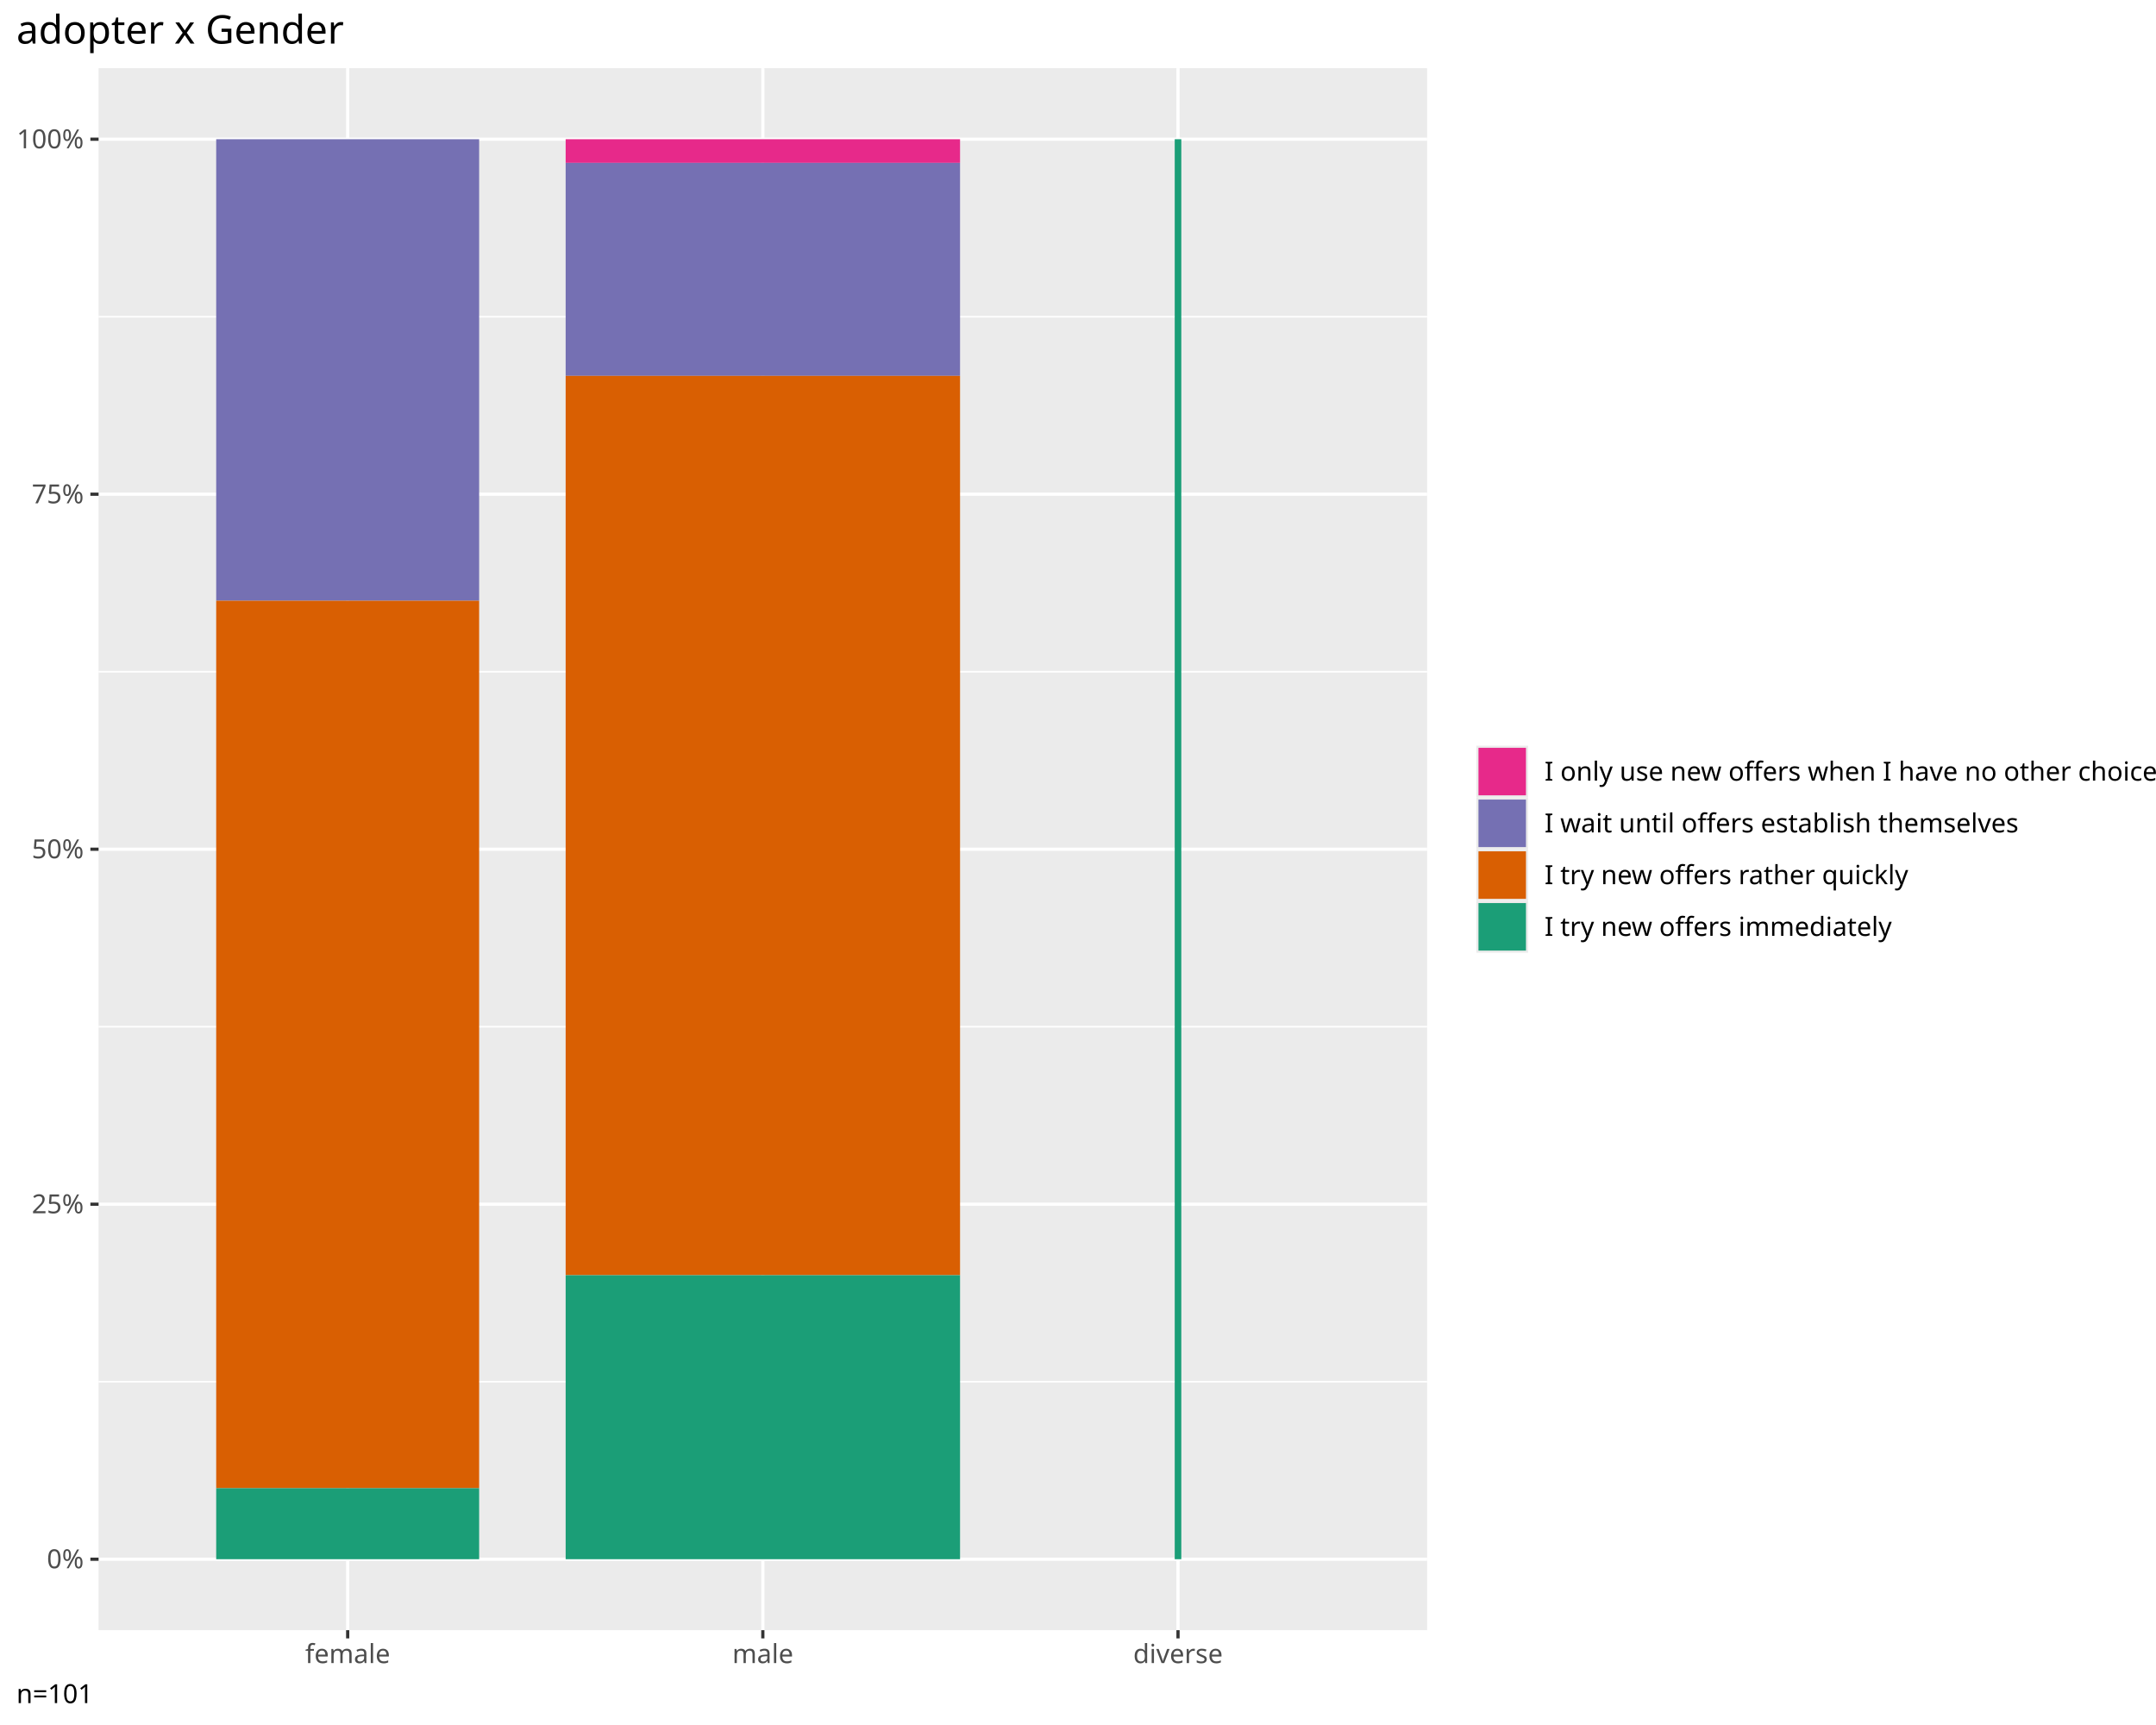
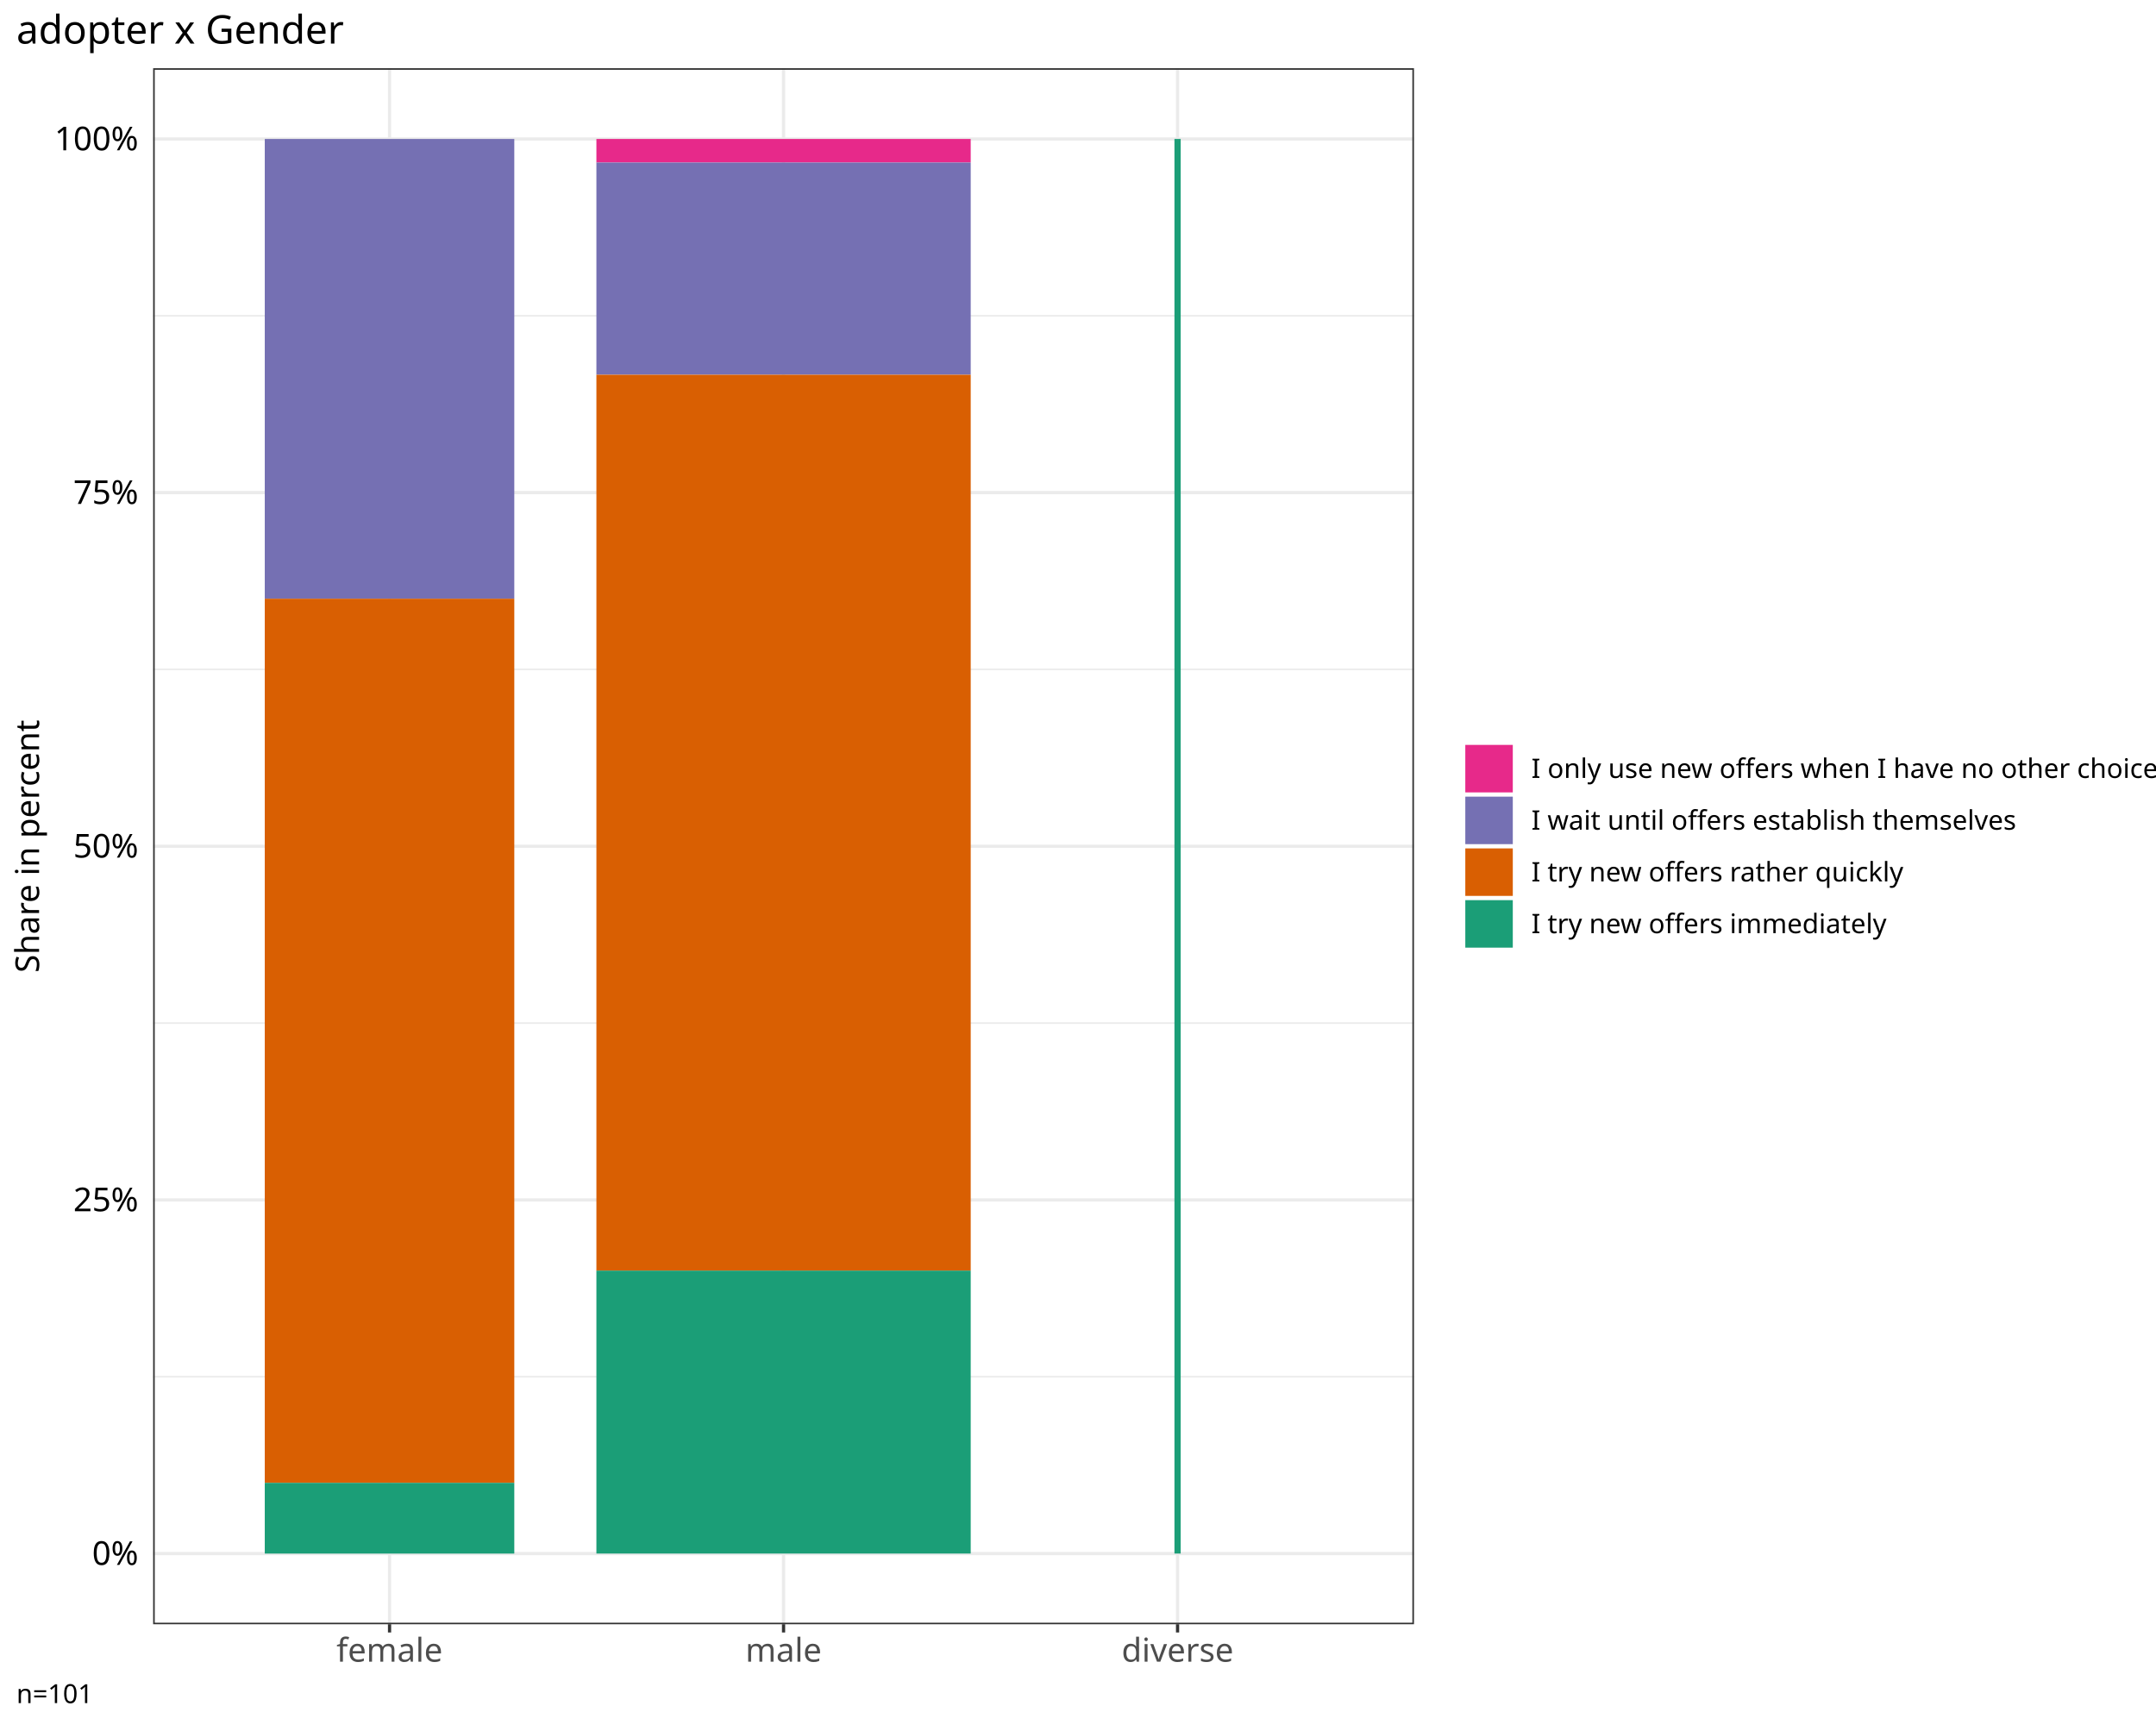
<svg xmlns="http://www.w3.org/2000/svg" class="svglite" data-engine-version="2.0" width="720.00pt" height="576.00pt" viewBox="0 0 720.00 576.00">
  <defs>
    <style type="text/css">
    .svglite line, .svglite polyline, .svglite polygon, .svglite path, .svglite rect, .svglite circle {
      fill: none;
      stroke: #000000;
      stroke-linecap: round;
      stroke-linejoin: round;
      stroke-miterlimit: 10.00;
    }
  </style>
  </defs>
  <rect width="100%" height="100%" style="stroke: none; fill: #FFFFFF;" />
  <defs>
    <clipPath id="cpMC4wMHw3MjAuMDB8MC4wMHw1NzYuMDA=">
      <rect x="0.00" y="0.00" width="720.00" height="576.00" />
    </clipPath>
  </defs>
  <g clip-path="url(#cpMC4wMHw3MjAuMDB8MC4wMHw1NzYuMDA=)">
    <rect x="0.00" y="0.00" width="720.00" height="576.00" style="stroke-width: 1.07; stroke: #FFFFFF; fill: #FFFFFF;" />
  </g>
  <defs>
-     <clipPath id="cpMzIuOTJ8NDc2LjU5fDIyLjc4fDU0NC4zNA==">
-       <rect x="32.92" y="22.78" width="443.67" height="521.56" />
+     <clipPath id="cpNTEuMTR8NDcyLjIwfDIyLjc4fDU0Mi4zNw==">
+       <rect x="51.14" y="22.78" width="421.06" height="519.59" />
    </clipPath>
  </defs>
-   <g clip-path="url(#cpMzIuOTJ8NDc2LjU5fDIyLjc4fDU0NC4zNA==)">
-     <rect x="32.92" y="22.78" width="443.67" height="521.56" style="stroke-width: 1.07; stroke: none; fill: #EBEBEB;" />
-     <polyline points="32.92,461.37 476.59,461.37 " style="stroke-width: 0.53; stroke: #FFFFFF; stroke-linecap: butt;" />
-     <polyline points="32.92,342.83 476.59,342.83 " style="stroke-width: 0.53; stroke: #FFFFFF; stroke-linecap: butt;" />
-     <polyline points="32.92,224.30 476.59,224.30 " style="stroke-width: 0.53; stroke: #FFFFFF; stroke-linecap: butt;" />
-     <polyline points="32.92,105.76 476.59,105.76 " style="stroke-width: 0.53; stroke: #FFFFFF; stroke-linecap: butt;" />
-     <polyline points="32.92,520.64 476.59,520.64 " style="stroke-width: 1.07; stroke: #FFFFFF; stroke-linecap: butt;" />
-     <polyline points="32.92,402.10 476.59,402.10 " style="stroke-width: 1.07; stroke: #FFFFFF; stroke-linecap: butt;" />
-     <polyline points="32.92,283.56 476.59,283.56 " style="stroke-width: 1.07; stroke: #FFFFFF; stroke-linecap: butt;" />
-     <polyline points="32.92,165.03 476.59,165.03 " style="stroke-width: 1.07; stroke: #FFFFFF; stroke-linecap: butt;" />
-     <polyline points="32.92,46.49 476.59,46.49 " style="stroke-width: 1.07; stroke: #FFFFFF; stroke-linecap: butt;" />
-     <polyline points="116.11,544.34 116.11,22.78 " style="stroke-width: 1.07; stroke: #FFFFFF; stroke-linecap: butt;" />
-     <polyline points="254.75,544.34 254.75,22.78 " style="stroke-width: 1.07; stroke: #FFFFFF; stroke-linecap: butt;" />
-     <polyline points="393.40,544.34 393.40,22.78 " style="stroke-width: 1.07; stroke: #FFFFFF; stroke-linecap: butt;" />
-     <rect x="72.20" y="46.49" width="87.81" height="154.10" style="stroke-width: 1.07; stroke: none; stroke-linecap: butt; stroke-linejoin: miter; fill: #7570B3;" />
-     <rect x="72.20" y="200.59" width="87.81" height="296.34" style="stroke-width: 1.07; stroke: none; stroke-linecap: butt; stroke-linejoin: miter; fill: #D95F02;" />
-     <rect x="72.20" y="496.93" width="87.81" height="23.71" style="stroke-width: 1.07; stroke: none; stroke-linecap: butt; stroke-linejoin: miter; fill: #1B9E77;" />
-     <rect x="188.90" y="46.49" width="131.71" height="7.90" style="stroke-width: 1.07; stroke: none; stroke-linecap: butt; stroke-linejoin: miter; fill: #E7298A;" />
-     <rect x="188.90" y="54.39" width="131.71" height="71.12" style="stroke-width: 1.07; stroke: none; stroke-linecap: butt; stroke-linejoin: miter; fill: #7570B3;" />
-     <rect x="188.90" y="125.51" width="131.71" height="300.29" style="stroke-width: 1.07; stroke: none; stroke-linecap: butt; stroke-linejoin: miter; fill: #D95F02;" />
-     <rect x="188.90" y="425.81" width="131.71" height="94.83" style="stroke-width: 1.07; stroke: none; stroke-linecap: butt; stroke-linejoin: miter; fill: #1B9E77;" />
-     <rect x="392.30" y="46.49" width="2.20" height="474.15" style="stroke-width: 1.07; stroke: none; stroke-linecap: butt; stroke-linejoin: miter; fill: #1B9E77;" />
+   <g clip-path="url(#cpNTEuMTR8NDcyLjIwfDIyLjc4fDU0Mi4zNw==)">
+     <rect x="51.14" y="22.78" width="421.06" height="519.59" style="stroke-width: 1.07; stroke: none; fill: #FFFFFF;" />
+     <polyline points="51.14,459.71 472.20,459.71 " style="stroke-width: 0.53; stroke: #EBEBEB; stroke-linecap: butt;" />
+     <polyline points="51.14,341.62 472.20,341.62 " style="stroke-width: 0.53; stroke: #EBEBEB; stroke-linecap: butt;" />
+     <polyline points="51.14,223.53 472.20,223.53 " style="stroke-width: 0.53; stroke: #EBEBEB; stroke-linecap: butt;" />
+     <polyline points="51.14,105.45 472.20,105.45 " style="stroke-width: 0.53; stroke: #EBEBEB; stroke-linecap: butt;" />
+     <polyline points="51.14,518.76 472.20,518.76 " style="stroke-width: 1.07; stroke: #EBEBEB; stroke-linecap: butt;" />
+     <polyline points="51.14,400.67 472.20,400.67 " style="stroke-width: 1.07; stroke: #EBEBEB; stroke-linecap: butt;" />
+     <polyline points="51.14,282.58 472.20,282.58 " style="stroke-width: 1.07; stroke: #EBEBEB; stroke-linecap: butt;" />
+     <polyline points="51.14,164.49 472.20,164.49 " style="stroke-width: 1.07; stroke: #EBEBEB; stroke-linecap: butt;" />
+     <polyline points="51.14,46.40 472.20,46.40 " style="stroke-width: 1.07; stroke: #EBEBEB; stroke-linecap: butt;" />
+     <polyline points="130.09,542.37 130.09,22.78 " style="stroke-width: 1.07; stroke: #EBEBEB; stroke-linecap: butt;" />
+     <polyline points="261.67,542.37 261.67,22.78 " style="stroke-width: 1.07; stroke: #EBEBEB; stroke-linecap: butt;" />
+     <polyline points="393.25,542.37 393.25,22.78 " style="stroke-width: 1.07; stroke: #EBEBEB; stroke-linecap: butt;" />
+     <rect x="88.42" y="46.40" width="83.33" height="153.52" style="stroke-width: 1.07; stroke: none; stroke-linecap: butt; stroke-linejoin: miter; fill: #7570B3;" />
+     <rect x="88.42" y="199.92" width="83.33" height="295.22" style="stroke-width: 1.07; stroke: none; stroke-linecap: butt; stroke-linejoin: miter; fill: #D95F02;" />
+     <rect x="88.42" y="495.14" width="83.33" height="23.62" style="stroke-width: 1.07; stroke: none; stroke-linecap: butt; stroke-linejoin: miter; fill: #1B9E77;" />
+     <rect x="199.17" y="46.40" width="125.00" height="7.87" style="stroke-width: 1.07; stroke: none; stroke-linecap: butt; stroke-linejoin: miter; fill: #E7298A;" />
+     <rect x="199.17" y="54.27" width="125.00" height="70.85" style="stroke-width: 1.07; stroke: none; stroke-linecap: butt; stroke-linejoin: miter; fill: #7570B3;" />
+     <rect x="199.17" y="125.13" width="125.00" height="299.16" style="stroke-width: 1.07; stroke: none; stroke-linecap: butt; stroke-linejoin: miter; fill: #D95F02;" />
+     <rect x="199.17" y="424.28" width="125.00" height="94.47" style="stroke-width: 1.07; stroke: none; stroke-linecap: butt; stroke-linejoin: miter; fill: #1B9E77;" />
+     <rect x="392.21" y="46.40" width="2.08" height="472.35" style="stroke-width: 1.07; stroke: none; stroke-linecap: butt; stroke-linejoin: miter; fill: #1B9E77;" />
+     <rect x="51.14" y="22.78" width="421.06" height="519.59" style="stroke-width: 1.07; stroke: #333333;" />
  </g>
  <g clip-path="url(#cpMC4wMHw3MjAuMDB8MC4wMHw1NzYuMDA=)">
-     <text x="27.99" y="523.66" text-anchor="end" style="font-size: 8.80px; fill: #4D4D4D; font-family: sans;" textLength="12.72px" lengthAdjust="spacingAndGlyphs">0%</text>
-     <text x="27.99" y="405.13" text-anchor="end" style="font-size: 8.80px; fill: #4D4D4D; font-family: sans;" textLength="17.61px" lengthAdjust="spacingAndGlyphs">25%</text>
-     <text x="27.99" y="286.59" text-anchor="end" style="font-size: 8.80px; fill: #4D4D4D; font-family: sans;" textLength="17.61px" lengthAdjust="spacingAndGlyphs">50%</text>
-     <text x="27.99" y="168.06" text-anchor="end" style="font-size: 8.80px; fill: #4D4D4D; font-family: sans;" textLength="17.61px" lengthAdjust="spacingAndGlyphs">75%</text>
-     <text x="27.99" y="49.52" text-anchor="end" style="font-size: 8.80px; fill: #4D4D4D; font-family: sans;" textLength="22.51px" lengthAdjust="spacingAndGlyphs">100%</text>
-     <polyline points="30.18,520.64 32.92,520.64 " style="stroke-width: 1.07; stroke: #333333; stroke-linecap: butt;" />
-     <polyline points="30.18,402.10 32.92,402.10 " style="stroke-width: 1.07; stroke: #333333; stroke-linecap: butt;" />
-     <polyline points="30.18,283.56 32.92,283.56 " style="stroke-width: 1.07; stroke: #333333; stroke-linecap: butt;" />
-     <polyline points="30.18,165.03 32.92,165.03 " style="stroke-width: 1.07; stroke: #333333; stroke-linecap: butt;" />
-     <polyline points="30.18,46.49 32.92,46.49 " style="stroke-width: 1.07; stroke: #333333; stroke-linecap: butt;" />
-     <polyline points="116.11,547.08 116.11,544.34 " style="stroke-width: 1.07; stroke: #333333; stroke-linecap: butt;" />
-     <polyline points="254.75,547.08 254.75,544.34 " style="stroke-width: 1.07; stroke: #333333; stroke-linecap: butt;" />
-     <polyline points="393.40,547.08 393.40,544.34 " style="stroke-width: 1.07; stroke: #333333; stroke-linecap: butt;" />
-     <text x="116.11" y="555.33" text-anchor="middle" style="font-size: 8.80px; fill: #4D4D4D; font-family: sans;" textLength="26.42px" lengthAdjust="spacingAndGlyphs">female</text>
-     <text x="254.75" y="555.33" text-anchor="middle" style="font-size: 8.80px; fill: #4D4D4D; font-family: sans;" textLength="19.08px" lengthAdjust="spacingAndGlyphs">male</text>
-     <text x="393.40" y="555.33" text-anchor="middle" style="font-size: 8.80px; fill: #4D4D4D; font-family: sans;" textLength="28.37px" lengthAdjust="spacingAndGlyphs">diverse</text>
-     <rect x="487.55" y="243.52" width="226.97" height="80.08" style="stroke-width: 1.07; stroke: none; fill: #FFFFFF;" />
-     <rect x="493.03" y="249.00" width="17.28" height="17.28" style="stroke-width: 1.07; stroke: none; fill: #EBEBEB;" />
-     <rect x="493.74" y="249.71" width="15.86" height="15.86" style="stroke-width: 1.07; stroke: none; stroke-linecap: butt; stroke-linejoin: miter; fill: #E7298A;" />
-     <rect x="493.03" y="266.28" width="17.28" height="17.28" style="stroke-width: 1.07; stroke: none; fill: #EBEBEB;" />
-     <rect x="493.74" y="266.99" width="15.86" height="15.86" style="stroke-width: 1.07; stroke: none; stroke-linecap: butt; stroke-linejoin: miter; fill: #7570B3;" />
-     <rect x="493.03" y="283.56" width="17.28" height="17.28" style="stroke-width: 1.07; stroke: none; fill: #EBEBEB;" />
-     <rect x="493.74" y="284.27" width="15.86" height="15.86" style="stroke-width: 1.07; stroke: none; stroke-linecap: butt; stroke-linejoin: miter; fill: #D95F02;" />
-     <rect x="493.03" y="300.84" width="17.28" height="17.28" style="stroke-width: 1.07; stroke: none; fill: #EBEBEB;" />
-     <rect x="493.74" y="301.55" width="15.86" height="15.86" style="stroke-width: 1.07; stroke: none; stroke-linecap: butt; stroke-linejoin: miter; fill: #1B9E77;" />
-     <text x="515.79" y="260.67" style="font-size: 8.80px; font-family: sans;" textLength="193.25px" lengthAdjust="spacingAndGlyphs">I only use new offers when I have no other choice</text>
-     <text x="515.79" y="277.95" style="font-size: 8.80px; font-family: sans;" textLength="147.73px" lengthAdjust="spacingAndGlyphs">I wait until offers establish themselves</text>
-     <text x="515.79" y="295.23" style="font-size: 8.80px; font-family: sans;" textLength="112.50px" lengthAdjust="spacingAndGlyphs">I try new offers rather quickly</text>
-     <text x="515.79" y="312.51" style="font-size: 8.80px; font-family: sans;" textLength="107.12px" lengthAdjust="spacingAndGlyphs">I try new offers immediately</text>
+     <text x="46.21" y="522.54" text-anchor="end" style="font-size: 11.00px; font-family: sans;" textLength="15.90px" lengthAdjust="spacingAndGlyphs">0%</text>
+     <text x="46.21" y="404.45" text-anchor="end" style="font-size: 11.00px; font-family: sans;" textLength="22.02px" lengthAdjust="spacingAndGlyphs">25%</text>
+     <text x="46.21" y="286.36" text-anchor="end" style="font-size: 11.00px; font-family: sans;" textLength="22.02px" lengthAdjust="spacingAndGlyphs">50%</text>
+     <text x="46.21" y="168.27" text-anchor="end" style="font-size: 11.00px; font-family: sans;" textLength="22.02px" lengthAdjust="spacingAndGlyphs">75%</text>
+     <text x="46.21" y="50.19" text-anchor="end" style="font-size: 11.00px; font-family: sans;" textLength="28.14px" lengthAdjust="spacingAndGlyphs">100%</text>
+     <polyline points="130.09,545.11 130.09,542.37 " style="stroke-width: 1.07; stroke: #333333; stroke-linecap: butt;" />
+     <polyline points="261.67,545.11 261.67,542.37 " style="stroke-width: 1.07; stroke: #333333; stroke-linecap: butt;" />
+     <polyline points="393.25,545.11 393.25,542.37 " style="stroke-width: 1.07; stroke: #333333; stroke-linecap: butt;" />
+     <text x="130.09" y="554.87" text-anchor="middle" style="font-size: 11.00px; fill: #4D4D4D; font-family: sans;" textLength="33.02px" lengthAdjust="spacingAndGlyphs">female</text>
+     <text x="261.67" y="554.87" text-anchor="middle" style="font-size: 11.00px; fill: #4D4D4D; font-family: sans;" textLength="23.85px" lengthAdjust="spacingAndGlyphs">male</text>
+     <text x="393.25" y="554.87" text-anchor="middle" style="font-size: 11.00px; fill: #4D4D4D; font-family: sans;" textLength="35.47px" lengthAdjust="spacingAndGlyphs">diverse</text>
+     <text transform="translate(13.05,282.58) rotate(-90)" text-anchor="middle" style="font-size: 11.00px; font-family: sans;" textLength="80.72px" lengthAdjust="spacingAndGlyphs">Share in percent</text>
+     <rect x="483.16" y="242.54" width="231.36" height="80.08" style="stroke-width: 1.07; stroke: none; fill: #FFFFFF;" />
+     <rect x="488.64" y="248.02" width="17.28" height="17.28" style="stroke-width: 1.07; stroke: none; fill: #FFFFFF;" />
+     <rect x="489.34" y="248.73" width="15.86" height="15.86" style="stroke-width: 1.07; stroke: none; stroke-linecap: butt; stroke-linejoin: miter; fill: #E7298A;" />
+     <rect x="488.64" y="265.30" width="17.28" height="17.28" style="stroke-width: 1.07; stroke: none; fill: #FFFFFF;" />
+     <rect x="489.34" y="266.01" width="15.86" height="15.86" style="stroke-width: 1.07; stroke: none; stroke-linecap: butt; stroke-linejoin: miter; fill: #7570B3;" />
+     <rect x="488.64" y="282.58" width="17.28" height="17.28" style="stroke-width: 1.07; stroke: none; fill: #FFFFFF;" />
+     <rect x="489.34" y="283.29" width="15.86" height="15.86" style="stroke-width: 1.07; stroke: none; stroke-linecap: butt; stroke-linejoin: miter; fill: #D95F02;" />
+     <rect x="488.64" y="299.86" width="17.28" height="17.28" style="stroke-width: 1.07; stroke: none; fill: #FFFFFF;" />
+     <rect x="489.34" y="300.57" width="15.86" height="15.86" style="stroke-width: 1.07; stroke: none; stroke-linecap: butt; stroke-linejoin: miter; fill: #1B9E77;" />
+     <text x="511.40" y="259.76" style="font-size: 9.00px; font-family: sans;" textLength="197.65px" lengthAdjust="spacingAndGlyphs">I only use new offers when I have no other choice</text>
+     <text x="511.40" y="277.04" style="font-size: 9.00px; font-family: sans;" textLength="151.09px" lengthAdjust="spacingAndGlyphs">I wait until offers establish themselves</text>
+     <text x="511.40" y="294.32" style="font-size: 9.00px; font-family: sans;" textLength="115.06px" lengthAdjust="spacingAndGlyphs">I try new offers rather quickly</text>
+     <text x="511.40" y="311.60" style="font-size: 9.00px; font-family: sans;" textLength="109.55px" lengthAdjust="spacingAndGlyphs">I try new offers immediately</text>
    <text x="5.48" y="14.56" style="font-size: 13.20px; font-family: sans;" textLength="102.75px" lengthAdjust="spacingAndGlyphs">adopter x Gender</text>
    <text x="5.48" y="568.69" style="font-size: 8.80px; font-family: sans;" textLength="24.72px" lengthAdjust="spacingAndGlyphs">n=101</text>
  </g>
</svg>
